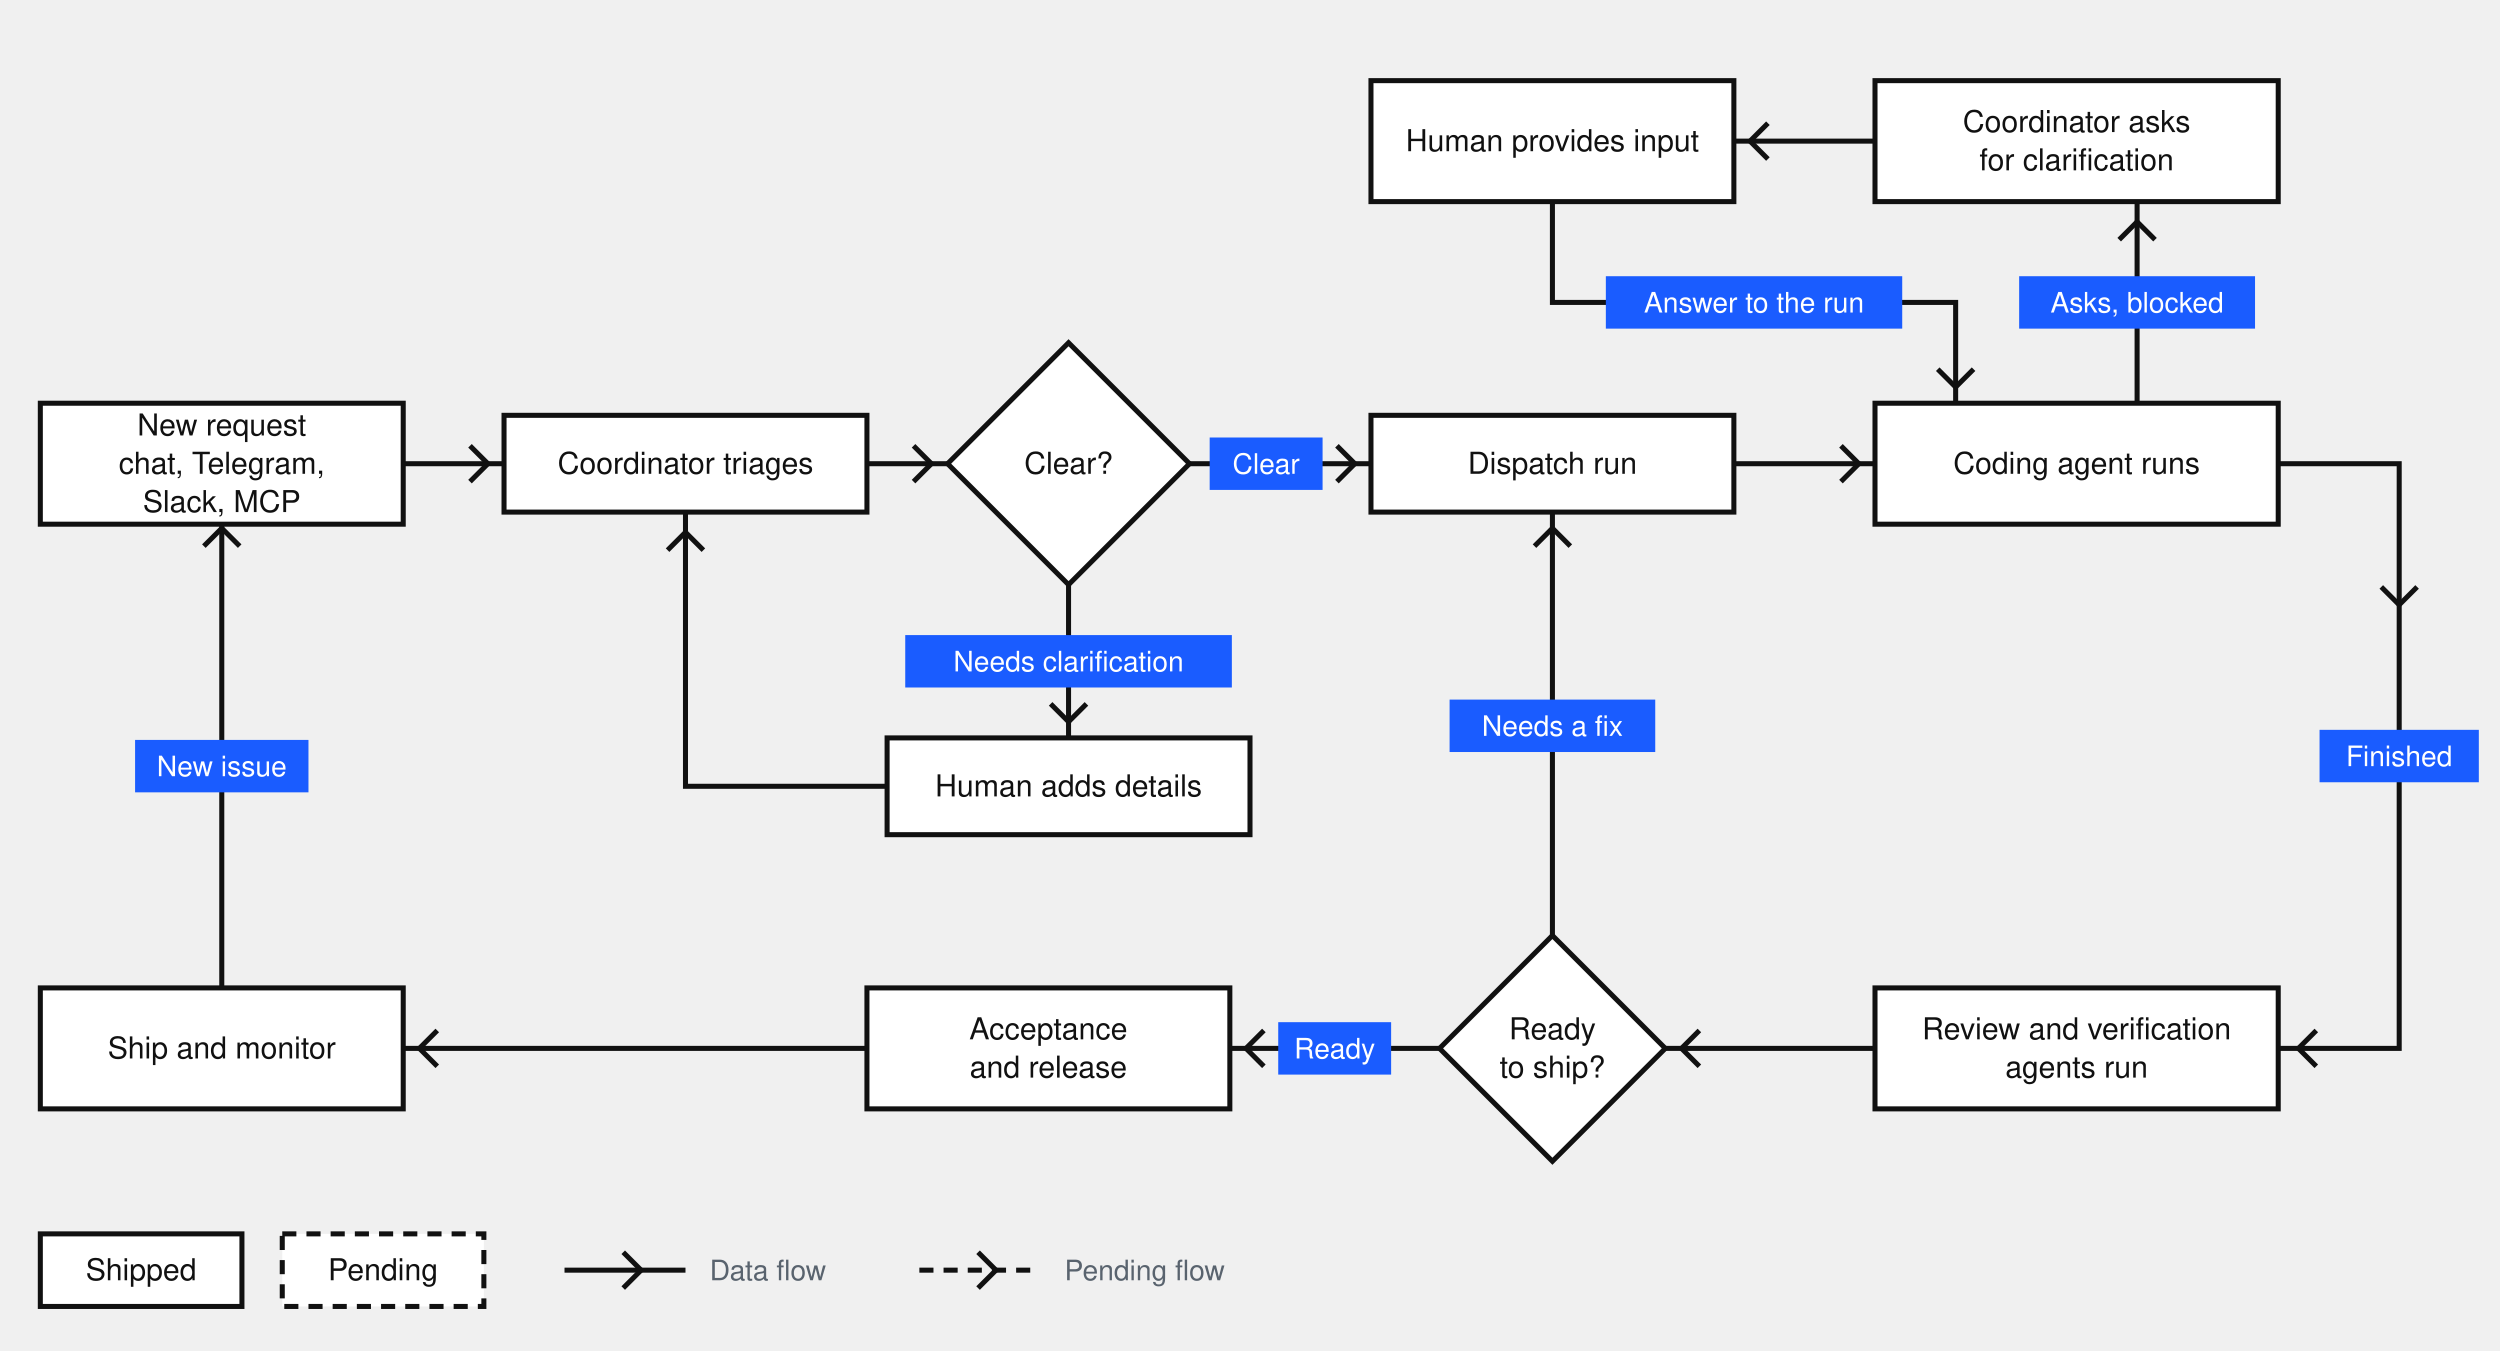
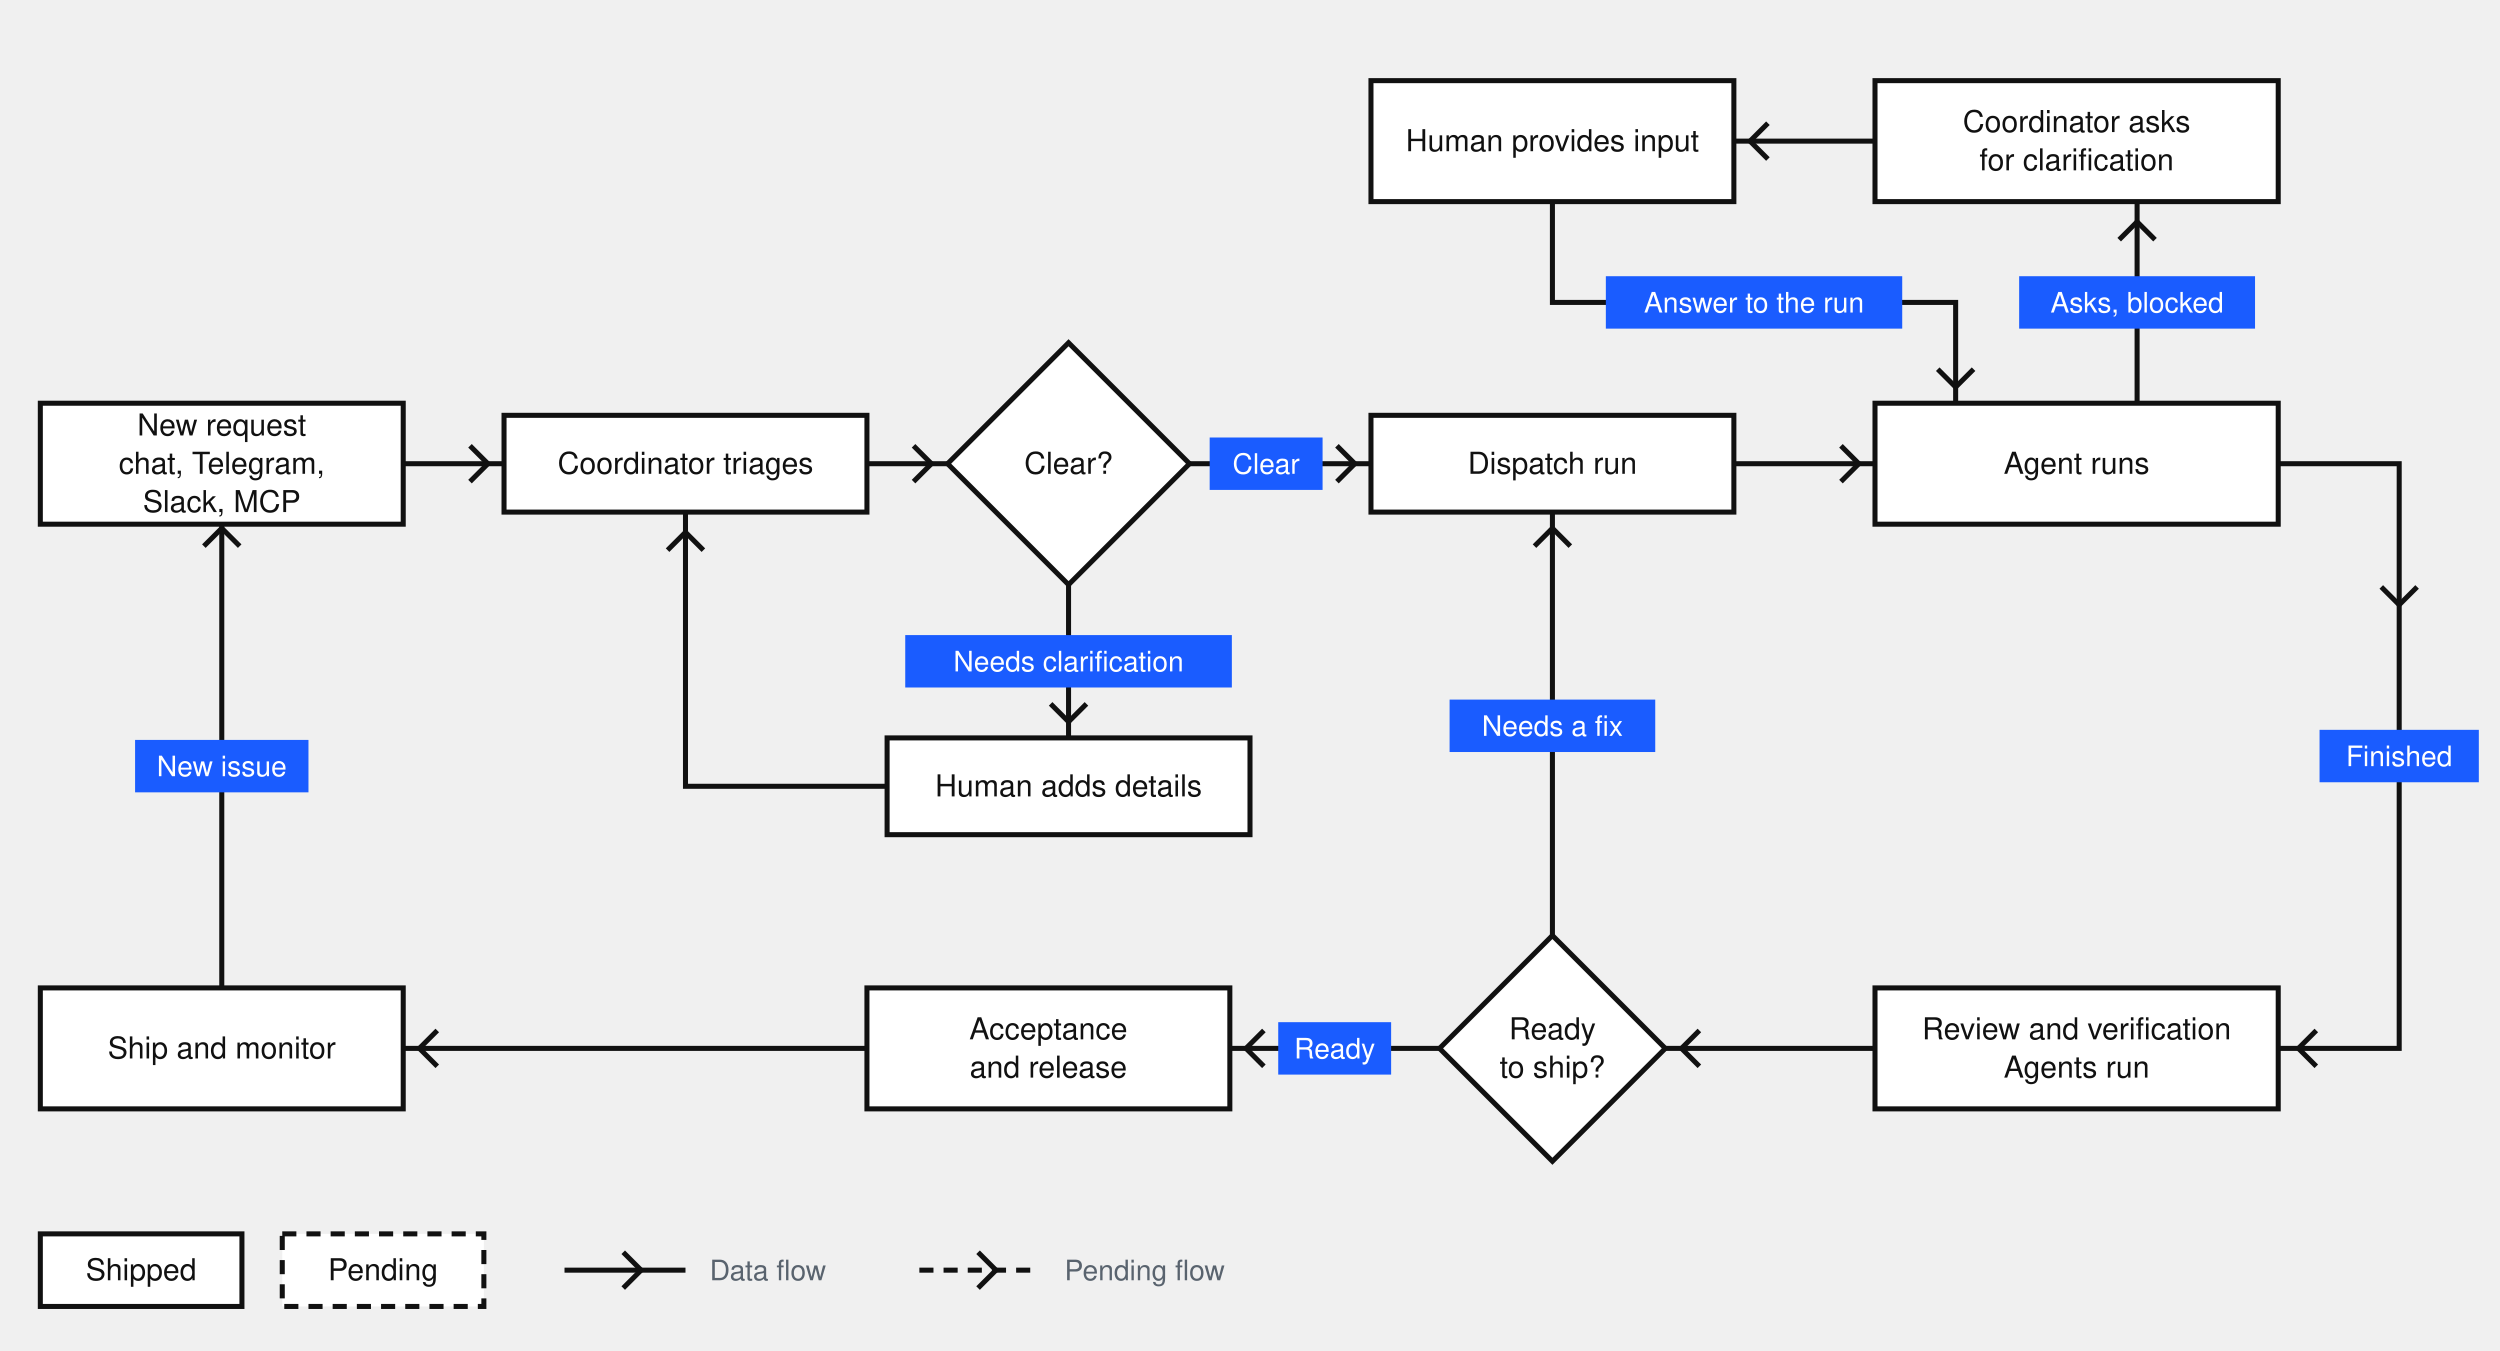
<svg xmlns="http://www.w3.org/2000/svg" width="1240" height="670" viewBox="0 0 1240 670" font-family="-apple-system, BlinkMacSystemFont, &quot;Segoe UI&quot;, Helvetica, Arial, &quot;PingFang SC&quot;, &quot;Noto Sans CJK SC&quot;, &quot;Microsoft YaHei&quot;, sans-serif" role="img" aria-label="How a task moves through Mikka">
  <path d="M200 230 L250 230" fill="none" stroke="#111111" stroke-width="2.5" />
  <path d="M234 222 L242 230 L234 238" fill="none" stroke="#111111" stroke-width="2.5" stroke-linecap="square" stroke-linejoin="miter" />
  <path d="M430 230 L470 230" fill="none" stroke="#111111" stroke-width="2.5" />
  <path d="M454 222 L462 230 L454 238" fill="none" stroke="#111111" stroke-width="2.5" stroke-linecap="square" stroke-linejoin="miter" />
  <path d="M590 230 L680 230" fill="none" stroke="#111111" stroke-width="2.5" />
  <path d="M664 222 L672 230 L664 238" fill="none" stroke="#111111" stroke-width="2.5" stroke-linecap="square" stroke-linejoin="miter" />
  <rect x="600" y="217" width="56" height="26" fill="#1a5cff" />
  <text x="628" y="235" text-anchor="middle" font-size="14" fill="#ffffff">Clear</text>
  <path d="M860 230 L930 230" fill="none" stroke="#111111" stroke-width="2.5" />
  <path d="M914 222 L922 230 L914 238" fill="none" stroke="#111111" stroke-width="2.5" stroke-linecap="square" stroke-linejoin="miter" />
  <path d="M530 290 L530 366" fill="none" stroke="#111111" stroke-width="2.5" />
  <path d="M522 350 L530 358 L538 350" fill="none" stroke="#111111" stroke-width="2.5" stroke-linecap="square" stroke-linejoin="miter" />
  <rect x="449" y="315" width="162" height="26" fill="#1a5cff" />
  <text x="530" y="333" text-anchor="middle" font-size="14" fill="#ffffff">Needs clarification</text>
  <path d="M440 390 L340 390 L340 254" fill="none" stroke="#111111" stroke-width="2.5" />
  <path d="M332 272 L340 264 L348 272" fill="none" stroke="#111111" stroke-width="2.5" stroke-linecap="square" stroke-linejoin="miter" />
  <path d="M1060 200 L1060 100" fill="none" stroke="#111111" stroke-width="2.5" />
  <path d="M1052 118 L1060 110 L1068 118" fill="none" stroke="#111111" stroke-width="2.5" stroke-linecap="square" stroke-linejoin="miter" />
  <rect x="1001.5" y="137" width="117" height="26" fill="#1a5cff" />
  <text x="1060" y="155" text-anchor="middle" font-size="14" fill="#ffffff">Asks, blocked</text>
  <path d="M930 70 L860 70" fill="none" stroke="#111111" stroke-width="2.5" />
  <path d="M876 62 L868 70 L876 78" fill="none" stroke="#111111" stroke-width="2.5" stroke-linecap="square" stroke-linejoin="miter" />
  <path d="M770 100 L770 150 L970 150 L970 200" fill="none" stroke="#111111" stroke-width="2.5" />
  <path d="M962 184 L970 192 L978 184" fill="none" stroke="#111111" stroke-width="2.5" stroke-linecap="square" stroke-linejoin="miter" />
  <rect x="796.5" y="137" width="147" height="26" fill="#1a5cff" />
  <text x="870" y="155" text-anchor="middle" font-size="14" fill="#ffffff">Answer to the run</text>
  <path d="M1130 230 L1190 230 L1190 520 L1130 520" fill="none" stroke="#111111" stroke-width="2.5" />
  <path d="M1182 292 L1190 300 L1198 292" fill="none" stroke="#111111" stroke-width="2.5" stroke-linecap="square" stroke-linejoin="miter" />
  <path d="M1148 512 L1140 520 L1148 528" fill="none" stroke="#111111" stroke-width="2.5" stroke-linecap="square" stroke-linejoin="miter" />
  <rect x="1150.5" y="362" width="79" height="26" fill="#1a5cff" />
  <text x="1190" y="380" text-anchor="middle" font-size="14" fill="#ffffff">Finished</text>
  <path d="M930 520 L826 520" fill="none" stroke="#111111" stroke-width="2.5" />
  <path d="M842 512 L834 520 L842 528" fill="none" stroke="#111111" stroke-width="2.5" stroke-linecap="square" stroke-linejoin="miter" />
  <path d="M770 464 L770 254" fill="none" stroke="#111111" stroke-width="2.5" />
  <path d="M762 270 L770 262 L778 270" fill="none" stroke="#111111" stroke-width="2.5" stroke-linecap="square" stroke-linejoin="miter" />
  <rect x="719" y="347" width="102" height="26" fill="#1a5cff" />
  <text x="770" y="365" text-anchor="middle" font-size="14" fill="#ffffff">Needs a fix</text>
  <path d="M714 520 L610 520" fill="none" stroke="#111111" stroke-width="2.5" />
  <path d="M626 512 L618 520 L626 528" fill="none" stroke="#111111" stroke-width="2.5" stroke-linecap="square" stroke-linejoin="miter" />
  <rect x="634" y="507" width="56" height="26" fill="#1a5cff" />
  <text x="662" y="525" text-anchor="middle" font-size="14" fill="#ffffff">Ready</text>
  <path d="M430 520 L200 520" fill="none" stroke="#111111" stroke-width="2.5" />
  <path d="M216 512 L208 520 L216 528" fill="none" stroke="#111111" stroke-width="2.5" stroke-linecap="square" stroke-linejoin="miter" />
  <path d="M110 490 L110 254" fill="none" stroke="#111111" stroke-width="2.5" />
  <path d="M102 270 L110 262 L118 270" fill="none" stroke="#111111" stroke-width="2.5" stroke-linecap="square" stroke-linejoin="miter" />
  <rect x="67" y="367" width="86" height="26" fill="#1a5cff" />
  <text x="110" y="385" text-anchor="middle" font-size="14" fill="#ffffff">New issue</text>
  <rect x="20" y="200" width="180" height="60" fill="#ffffff" stroke="#111111" stroke-width="2.5" />
  <text x="110" y="216" text-anchor="middle" font-size="15" fill="#111111">New request</text>
  <text x="110" y="235" text-anchor="middle" font-size="15" fill="#111111">chat, Telegram,</text>
  <text x="110" y="254" text-anchor="middle" font-size="15" fill="#111111">Slack, MCP</text>
  <rect x="250" y="206" width="180" height="48" fill="#ffffff" stroke="#111111" stroke-width="2.5" />
  <text x="340" y="235" text-anchor="middle" font-size="15" fill="#111111">Coordinator triages</text>
  <rect x="680" y="206" width="180" height="48" fill="#ffffff" stroke="#111111" stroke-width="2.5" />
  <text x="770" y="235" text-anchor="middle" font-size="15" fill="#111111">Dispatch run</text>
  <rect x="930" y="200" width="200" height="60" fill="#ffffff" stroke="#111111" stroke-width="2.5" />
-   <text x="1030" y="235" text-anchor="middle" font-size="15" fill="#111111">Coding agent runs</text>
+   <text x="1030" y="235" text-anchor="middle" font-size="15" fill="#111111">Agent runs</text>
  <rect x="930" y="40" width="200" height="60" fill="#ffffff" stroke="#111111" stroke-width="2.5" />
  <text x="1030" y="65.5" text-anchor="middle" font-size="15" fill="#111111">Coordinator asks</text>
  <text x="1030" y="84.5" text-anchor="middle" font-size="15" fill="#111111">for clarification</text>
  <rect x="680" y="40" width="180" height="60" fill="#ffffff" stroke="#111111" stroke-width="2.5" />
  <text x="770" y="75" text-anchor="middle" font-size="15" fill="#111111">Human provides input</text>
  <rect x="440" y="366" width="180" height="48" fill="#ffffff" stroke="#111111" stroke-width="2.5" />
  <text x="530" y="395" text-anchor="middle" font-size="15" fill="#111111">Human adds details</text>
  <rect x="930" y="490" width="200" height="60" fill="#ffffff" stroke="#111111" stroke-width="2.5" />
  <text x="1030" y="515.5" text-anchor="middle" font-size="15" fill="#111111">Review and verification</text>
-   <text x="1030" y="534.5" text-anchor="middle" font-size="15" fill="#111111">agents run</text>
+   <text x="1030" y="534.5" text-anchor="middle" font-size="15" fill="#111111">Agents run</text>
  <rect x="430" y="490" width="180" height="60" fill="#ffffff" stroke="#111111" stroke-width="2.5" />
  <text x="520" y="515.5" text-anchor="middle" font-size="15" fill="#111111">Acceptance</text>
  <text x="520" y="534.5" text-anchor="middle" font-size="15" fill="#111111">and release</text>
  <rect x="20" y="490" width="180" height="60" fill="#ffffff" stroke="#111111" stroke-width="2.5" />
  <text x="110" y="525" text-anchor="middle" font-size="15" fill="#111111">Ship and monitor</text>
  <polygon points="530,170 590,230 530,290 470,230" fill="#ffffff" stroke="#111111" stroke-width="2.5" stroke-linejoin="miter" />
  <text x="530" y="235" text-anchor="middle" font-size="15" fill="#111111">Clear?</text>
  <polygon points="770,464 826,520 770,576 714,520" fill="#ffffff" stroke="#111111" stroke-width="2.5" stroke-linejoin="miter" />
  <text x="770" y="515.5" text-anchor="middle" font-size="15" fill="#111111">Ready</text>
  <text x="770" y="534.5" text-anchor="middle" font-size="15" fill="#111111">to ship?</text>
  <rect x="20" y="612" width="100" height="36" fill="#ffffff" stroke="#111111" stroke-width="2.5" />
  <text x="70" y="635" text-anchor="middle" font-size="15" fill="#111111">Shipped</text>
  <rect x="140" y="612" width="100" height="36" fill="#ffffff" stroke="#111111" stroke-width="2.5" stroke-dasharray="7 5" />
  <text x="190" y="635" text-anchor="middle" font-size="15" fill="#111111">Pending</text>
  <path d="M280 630 L340 630" fill="none" stroke="#111111" stroke-width="2.5" />
  <path d="M310 622 L318 630 L310 638" fill="none" stroke="#111111" stroke-width="2.5" stroke-linecap="square" stroke-linejoin="miter" />
  <text x="352" y="635" font-size="14" fill="#59636e">Data flow</text>
  <path d="M456 630 L516 630" fill="none" stroke="#111111" stroke-width="2.5" stroke-dasharray="7 5" />
  <path d="M486 622 L494 630 L486 638" fill="none" stroke="#111111" stroke-width="2.5" stroke-linecap="square" stroke-linejoin="miter" />
  <text x="528" y="635" font-size="14" fill="#59636e">Pending flow</text>
</svg>
